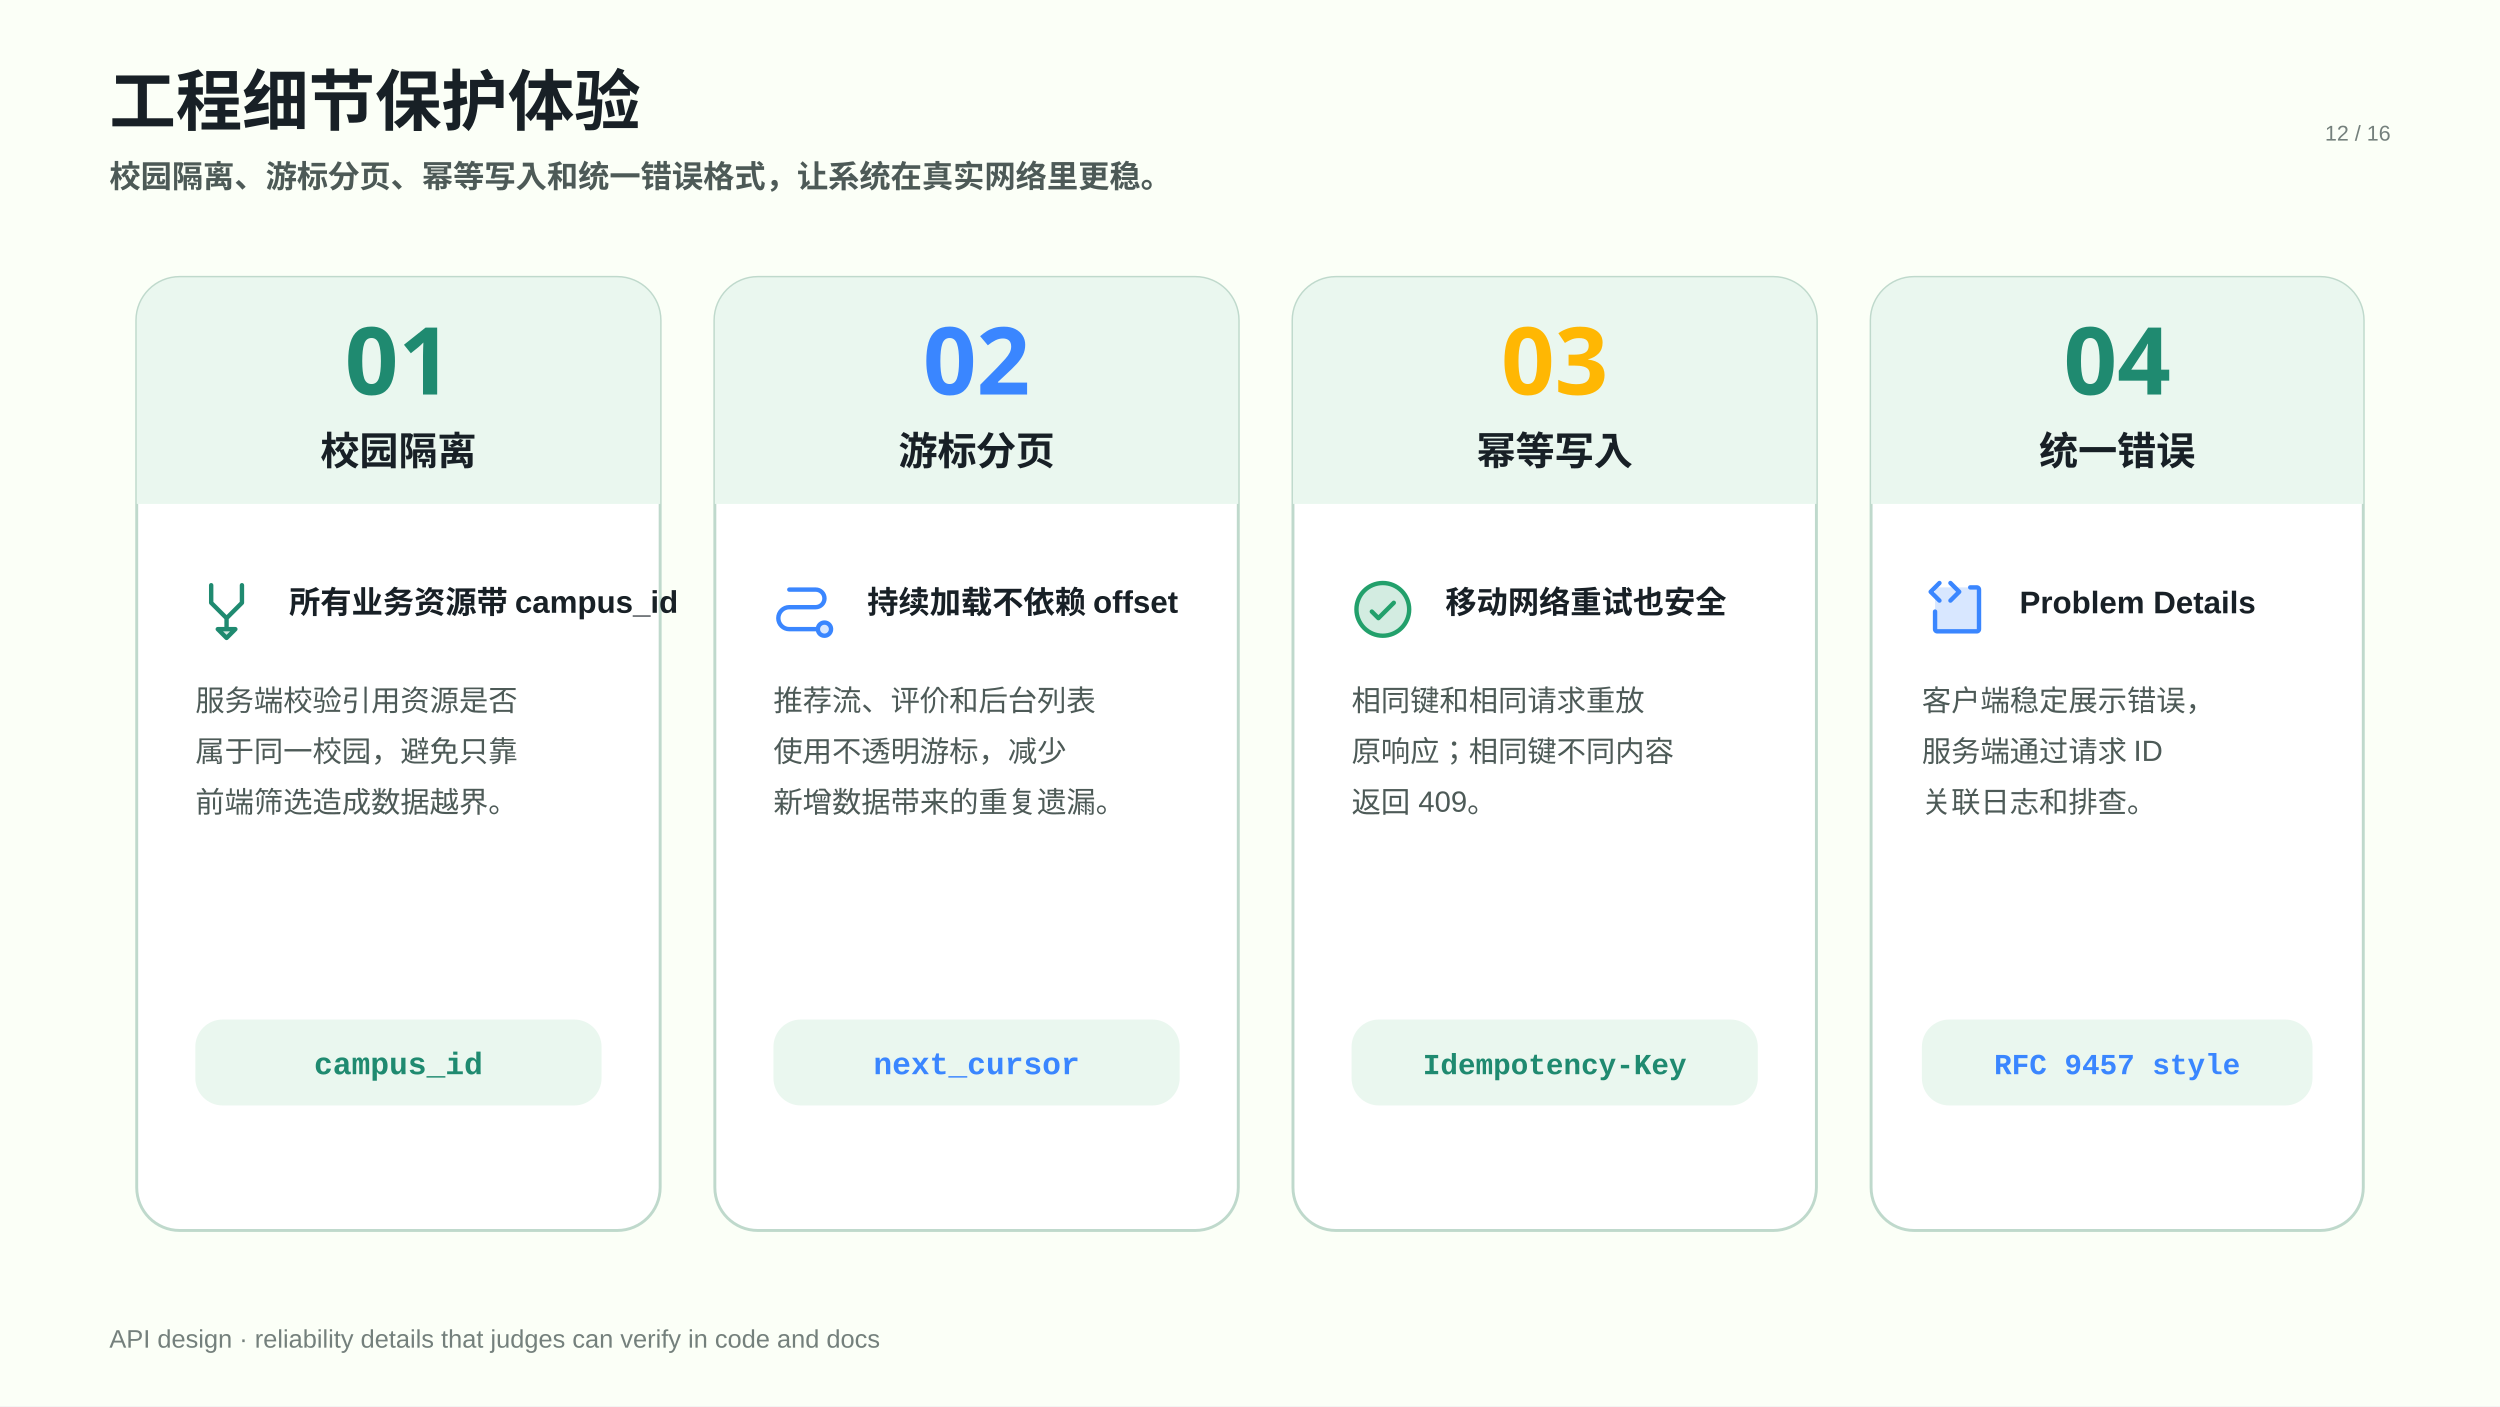
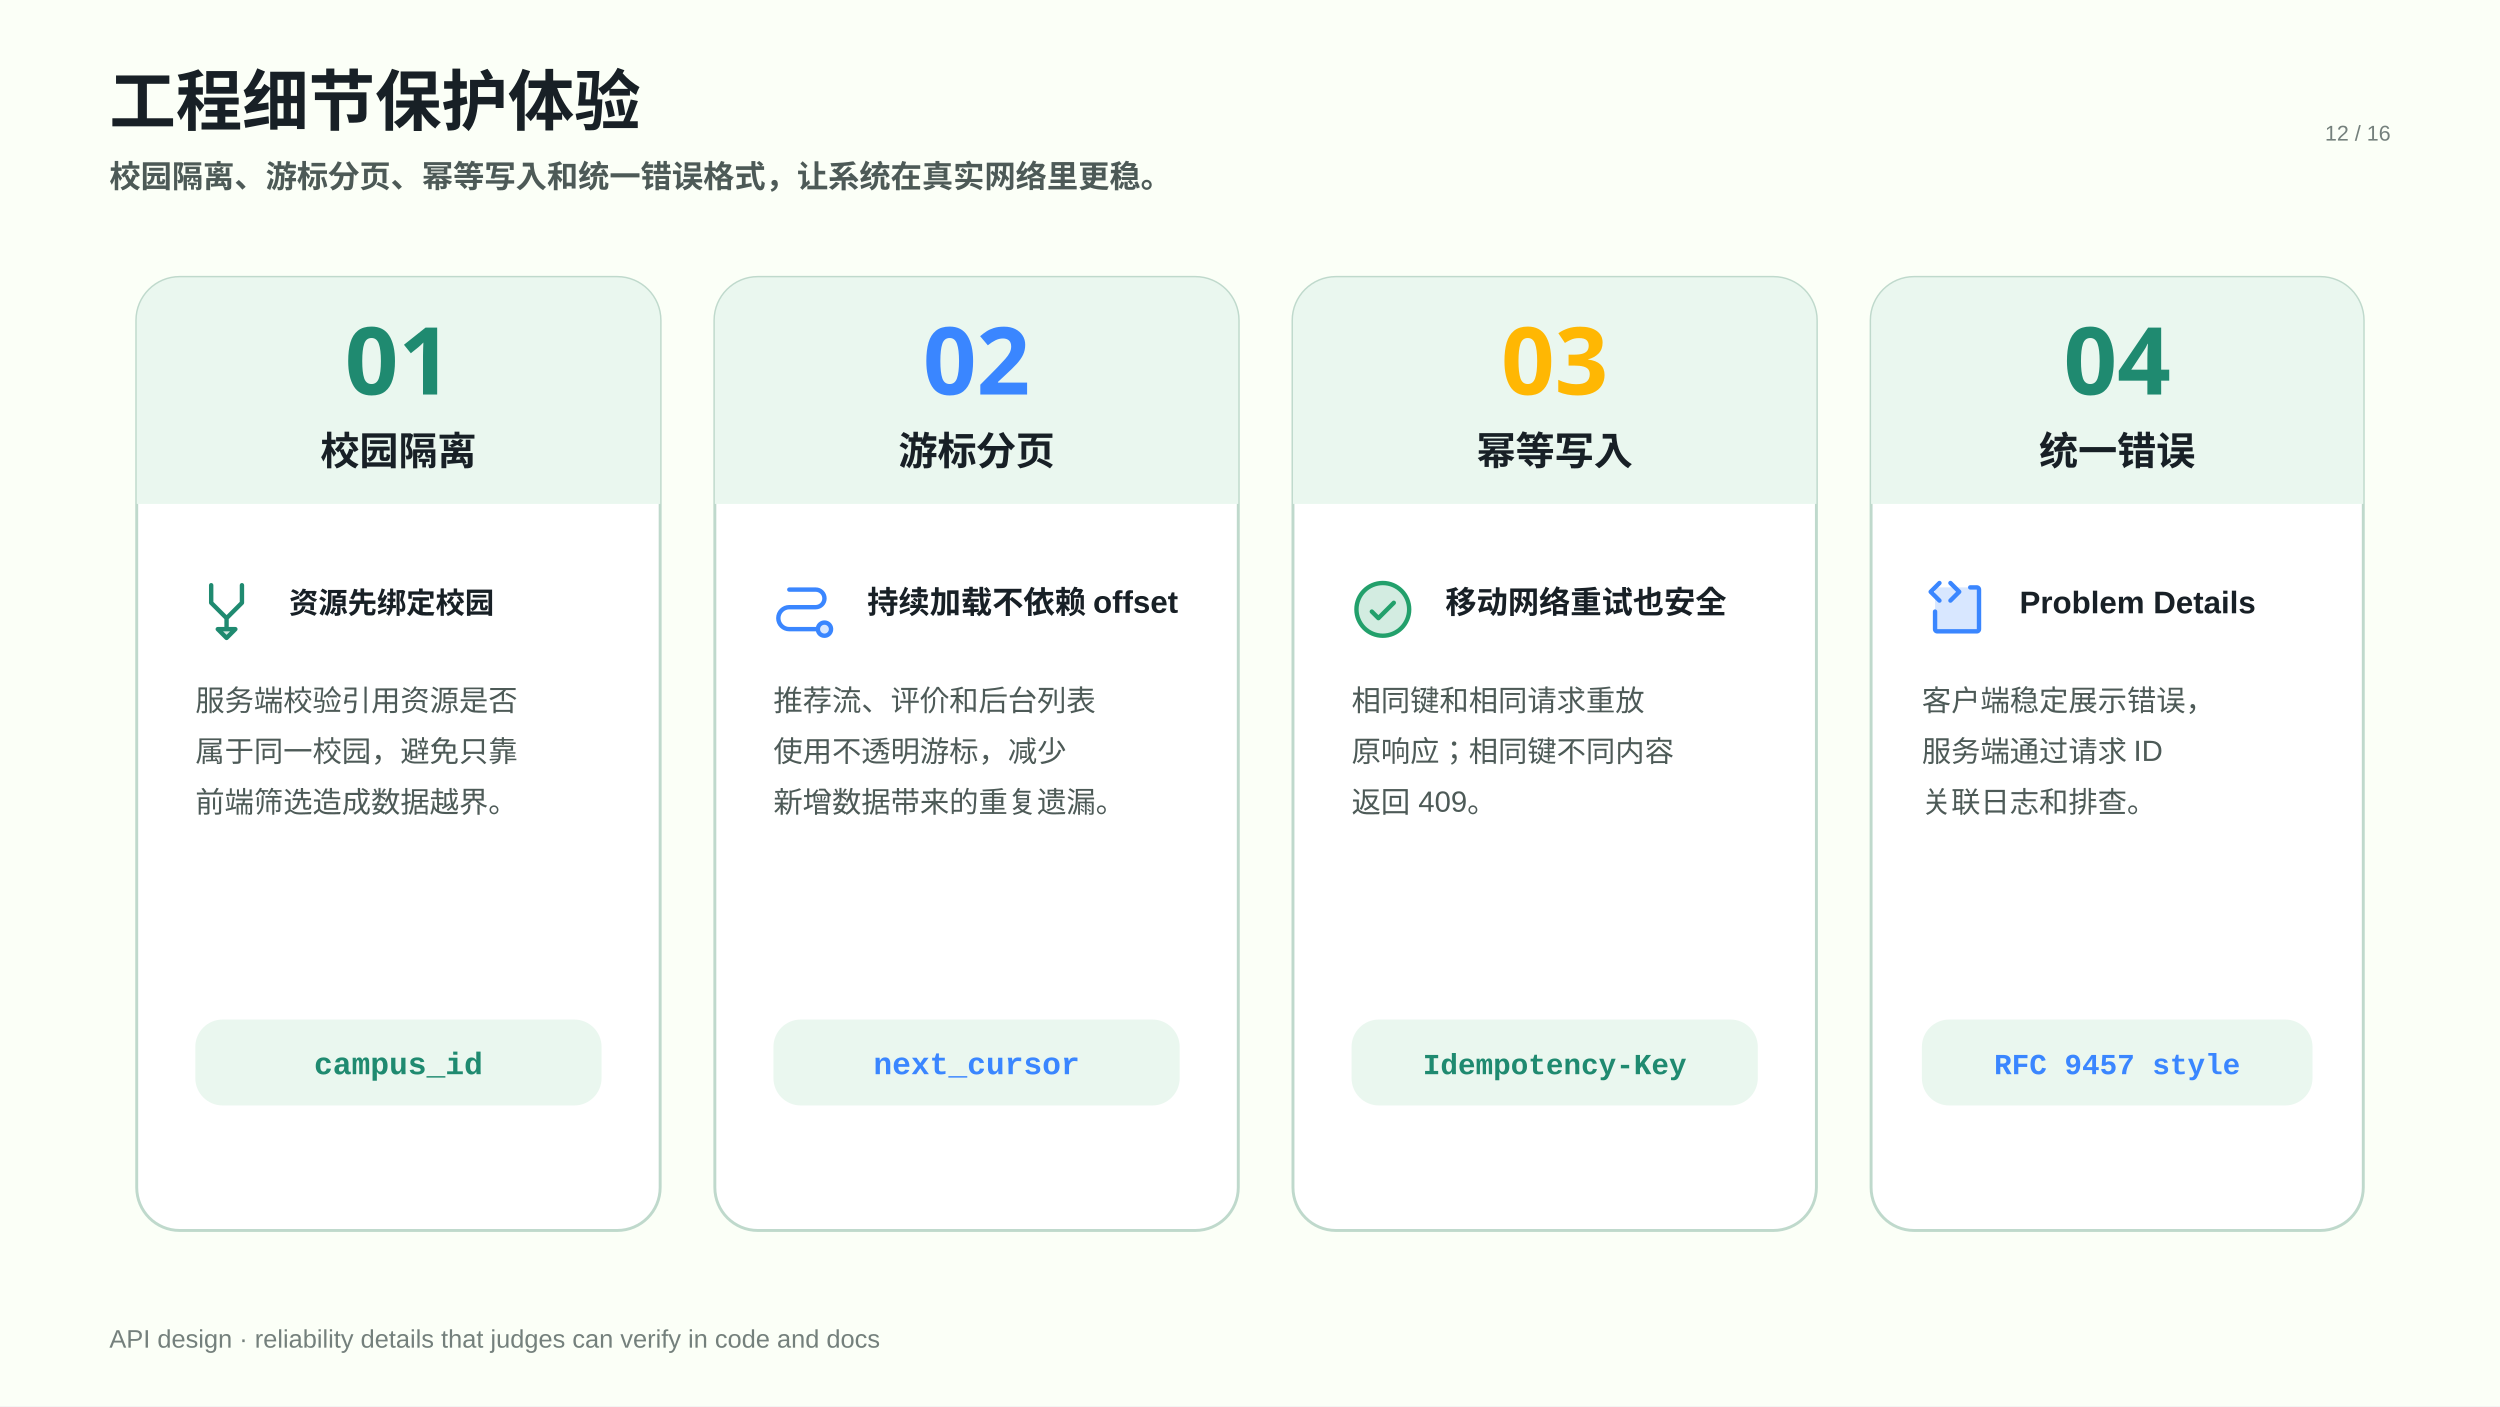
<svg xmlns="http://www.w3.org/2000/svg" viewBox="0 0 1280 720" width="1280" height="720">
  <g id="background">
    <rect x="0" y="0" width="1280" height="720" fill="#FBFFF7" />
  </g>
  <g id="header">
    <text x="56" y="64" font-family="'Trebuchet MS', 'Microsoft YaHei', 'PingFang SC', sans-serif" font-size="34" font-weight="800" fill="#182026">工程细节保护体验</text>
    <text x="56" y="96" font-family="'Microsoft YaHei', 'PingFang SC', Arial, sans-serif" font-size="16" font-weight="700" fill="#4D5A57">校园隔离、游标分页、幂等写入和统一错误格式，让系统在真实网络里更稳。</text>
    <text x="1224" y="72" text-anchor="end" font-family="'Microsoft YaHei', 'PingFang SC', Arial, sans-serif" font-size="11" fill="#74807C">12 / 16</text>
  </g>
  <g id="pillar-campus">
    <path fill="#FFFFFF" stroke="#BFD9CC" stroke-width="1.5" d="M92,142 H316 A22,22 0 0 1 338,164 V608 A22,22 0 0 1 316,630 H92 A22,22 0 0 1 70,608 V164 A22,22 0 0 1 92,142 Z" />
    <path d="M 92 142 H 316 A 22 22 0 0 1 338 164 V 258 H 70 V 164 A 22 22 0 0 1 92 142 Z" fill="#EAF7EF" />
    <text x="204" y="202" text-anchor="middle" font-family="'Trebuchet MS', 'Microsoft YaHei', 'PingFang SC', sans-serif" font-size="48" font-weight="800" fill="#1F8A70">01</text>
    <text x="204" y="238" text-anchor="middle" font-family="'Microsoft YaHei', 'PingFang SC', Arial, sans-serif" font-size="20" font-weight="800" fill="#182026">校园隔离</text>
    <g transform="translate(98, 294) scale(0.140625)" fill="#1F8A70">
      <path d="M160,200l-32,32L96,200Z" opacity="0.2" />
      <path d="M184,32a8,8,0,0,0-8,8v60.69l-48,48-48-48V40a8,8,0,0,0-16,0v64a8,8,0,0,0,2.34,5.66L120,163.31V192H96a8,8,0,0,0-5.66,13.66l32,32a8,8,0,0,0,11.32,0l32-32A8,8,0,0,0,160,192H136V163.31l53.66-53.65A8,8,0,0,0,192,104V40A8,8,0,0,0,184,32ZM128,220.69,115.31,208h25.38Z" />
    </g>
-     <text x="148" y="314" font-family="'Microsoft YaHei', 'PingFang SC', Arial, sans-serif" font-size="16" font-weight="800" fill="#182026">所有业务资源带 campus_id</text>
+     <text x="148" y="314" font-family="'Microsoft YaHei', 'PingFang SC', Arial, sans-serif" font-size="15" font-weight="800" fill="#182026">资源先绑定校园</text>
    <text font-family="'Microsoft YaHei', 'PingFang SC', Arial, sans-serif" font-size="15" fill="#4D5A57" x="100" y="364">服务端校验引用资源是否</text>
    <text font-family="'Microsoft YaHei', 'PingFang SC', Arial, sans-serif" font-size="15" fill="#4D5A57" x="100" y="390">属于同一校园，避免只靠</text>
    <text font-family="'Microsoft YaHei', 'PingFang SC', Arial, sans-serif" font-size="15" fill="#4D5A57" x="100" y="416">前端筛选造成数据越界。</text>
    <path fill="#EAF7EF" d="M114,522 H294 A14,14 0 0 1 308,536 V552 A14,14 0 0 1 294,566 H114 A14,14 0 0 1 100,552 V536 A14,14 0 0 1 114,522 Z" />
    <text x="204" y="550" text-anchor="middle" font-family="Consolas, 'Courier New', monospace" font-size="16" font-weight="700" fill="#1F8A70">campus_id</text>
  </g>
  <g id="pillar-cursor">
    <path fill="#FFFFFF" stroke="#BFD9CC" stroke-width="1.5" d="M388,142 H612 A22,22 0 0 1 634,164 V608 A22,22 0 0 1 612,630 H388 A22,22 0 0 1 366,608 V164 A22,22 0 0 1 388,142 Z" />
    <path d="M 388 142 H 612 A 22 22 0 0 1 634 164 V 258 H 366 V 164 A 22 22 0 0 1 388 142 Z" fill="#EAF7EF" />
    <text x="500" y="202" text-anchor="middle" font-family="'Trebuchet MS', 'Microsoft YaHei', 'PingFang SC', sans-serif" font-size="48" font-weight="800" fill="#3A86FF">02</text>
    <text x="500" y="238" text-anchor="middle" font-family="'Microsoft YaHei', 'PingFang SC', Arial, sans-serif" font-size="20" font-weight="800" fill="#182026">游标分页</text>
    <g transform="translate(394, 294) scale(0.140625)" fill="#3A86FF">
      <path d="M224,200a24,24,0,1,1-24-24A24,24,0,0,1,224,200Z" opacity="0.2" />
      <path d="M200,168a32.06,32.06,0,0,0-31,24H72a32,32,0,0,1,0-64h96a40,40,0,0,0,0-80H72a8,8,0,0,0,0,16h96a24,24,0,0,1,0,48H72a48,48,0,0,0,0,96h97a32,32,0,1,0,31-40Zm0,48a16,16,0,1,1,16-16A16,16,0,0,1,200,216Z" />
    </g>
    <text x="444" y="314" font-family="'Microsoft YaHei', 'PingFang SC', Arial, sans-serif" font-size="16" font-weight="800" fill="#182026">持续加载不依赖 offset</text>
    <text font-family="'Microsoft YaHei', 'PingFang SC', Arial, sans-serif" font-size="15" fill="#4D5A57" x="396" y="364">推荐流、评价和后台列表</text>
    <text font-family="'Microsoft YaHei', 'PingFang SC', Arial, sans-serif" font-size="15" fill="#4D5A57" x="396" y="390">使用不透明游标，减少</text>
    <text font-family="'Microsoft YaHei', 'PingFang SC', Arial, sans-serif" font-size="15" fill="#4D5A57" x="396" y="416">新增数据带来的重复遗漏。</text>
    <path fill="#EAF7EF" d="M410,522 H590 A14,14 0 0 1 604,536 V552 A14,14 0 0 1 590,566 H410 A14,14 0 0 1 396,552 V536 A14,14 0 0 1 410,522 Z" />
    <text x="500" y="550" text-anchor="middle" font-family="Consolas, 'Courier New', monospace" font-size="16" font-weight="700" fill="#3A86FF">next_cursor</text>
  </g>
  <g id="pillar-idempotent">
    <path fill="#FFFFFF" stroke="#BFD9CC" stroke-width="1.5" d="M684,142 H908 A22,22 0 0 1 930,164 V608 A22,22 0 0 1 908,630 H684 A22,22 0 0 1 662,608 V164 A22,22 0 0 1 684,142 Z" />
    <path d="M 684 142 H 908 A 22 22 0 0 1 930 164 V 258 H 662 V 164 A 22 22 0 0 1 684 142 Z" fill="#EAF7EF" />
    <text x="796" y="202" text-anchor="middle" font-family="'Trebuchet MS', 'Microsoft YaHei', 'PingFang SC', sans-serif" font-size="48" font-weight="800" fill="#FFB703">03</text>
    <text x="796" y="238" text-anchor="middle" font-family="'Microsoft YaHei', 'PingFang SC', Arial, sans-serif" font-size="20" font-weight="800" fill="#182026">幂等写入</text>
    <g transform="translate(690, 294) scale(0.140625)" fill="#22A06B">
      <path d="M224,128a96,96,0,1,1-96-96A96,96,0,0,1,224,128Z" opacity="0.2" />
      <path d="M173.66,98.34a8,8,0,0,1,0,11.32l-56,56a8,8,0,0,1-11.32,0l-24-24a8,8,0,0,1,11.32-11.32L112,148.69l50.34-50.35A8,8,0,0,1,173.66,98.34ZM232,128A104,104,0,1,1,128,24,104.11,104.11,0,0,1,232,128Zm-16,0a88,88,0,1,0-88,88A88.1,88.1,0,0,0,216,128Z" />
    </g>
    <text x="740" y="314" font-family="'Microsoft YaHei', 'PingFang SC', Arial, sans-serif" font-size="16" font-weight="800" fill="#182026">移动网络重试也安全</text>
    <text font-family="'Microsoft YaHei', 'PingFang SC', Arial, sans-serif" font-size="15" fill="#4D5A57" x="692" y="364">相同键和相同请求重放</text>
    <text font-family="'Microsoft YaHei', 'PingFang SC', Arial, sans-serif" font-size="15" fill="#4D5A57" x="692" y="390">原响应；相同键不同内容</text>
    <text font-family="'Microsoft YaHei', 'PingFang SC', Arial, sans-serif" font-size="15" fill="#4D5A57" x="692" y="416">返回 409。</text>
    <path fill="#EAF7EF" d="M706,522 H886 A14,14 0 0 1 900,536 V552 A14,14 0 0 1 886,566 H706 A14,14 0 0 1 692,552 V536 A14,14 0 0 1 706,522 Z" />
    <text x="796" y="550" text-anchor="middle" font-family="Consolas, 'Courier New', monospace" font-size="15" font-weight="700" fill="#1F8A70">Idempotency-Key</text>
  </g>
  <g id="pillar-problem">
    <path fill="#FFFFFF" stroke="#BFD9CC" stroke-width="1.5" d="M980,142 H1188 A22,22 0 0 1 1210,164 V608 A22,22 0 0 1 1188,630 H980 A22,22 0 0 1 958,608 V164 A22,22 0 0 1 980,142 Z" />
    <path d="M 980 142 H 1188 A 22 22 0 0 1 1210 164 V 258 H 958 V 164 A 22 22 0 0 1 980 142 Z" fill="#EAF7EF" />
    <text x="1084" y="202" text-anchor="middle" font-family="'Trebuchet MS', 'Microsoft YaHei', 'PingFang SC', sans-serif" font-size="48" font-weight="800" fill="#1F8A70">04</text>
    <text x="1084" y="238" text-anchor="middle" font-family="'Microsoft YaHei', 'PingFang SC', Arial, sans-serif" font-size="20" font-weight="800" fill="#182026">统一错误</text>
    <g transform="translate(984, 294) scale(0.140625)" fill="#3A86FF">
      <path d="M208,56V200a8,8,0,0,1-8,8H56a8,8,0,0,1-8-8V56a8,8,0,0,1,8-8H200A8,8,0,0,1,208,56Z" opacity="0.2" />
      <path d="M58.34,101.66l-32-32a8,8,0,0,1,0-11.32l32-32A8,8,0,0,1,69.66,37.66L43.31,64,69.66,90.34a8,8,0,0,1-11.32,11.32Zm40,0a8,8,0,0,0,11.32,0l32-32a8,8,0,0,0,0-11.32l-32-32A8,8,0,0,0,98.34,37.66L124.69,64,98.34,90.34A8,8,0,0,0,98.34,101.66ZM200,40H176a8,8,0,0,0,0,16h24V200H56V136a8,8,0,0,0-16,0v64a16,16,0,0,0,16,16H200a16,16,0,0,0,16-16V56A16,16,0,0,0,200,40Z" />
    </g>
    <text x="1034" y="314" font-family="'Microsoft YaHei', 'PingFang SC', Arial, sans-serif" font-size="16" font-weight="800" fill="#182026">Problem Details</text>
    <text font-family="'Microsoft YaHei', 'PingFang SC', Arial, sans-serif" font-size="15" fill="#4D5A57" x="984" y="364">客户端稳定展示错误，</text>
    <text font-family="'Microsoft YaHei', 'PingFang SC', Arial, sans-serif" font-size="15" fill="#4D5A57" x="984" y="390">服务端通过请求 ID</text>
    <text font-family="'Microsoft YaHei', 'PingFang SC', Arial, sans-serif" font-size="15" fill="#4D5A57" x="984" y="416">关联日志和排查。</text>
    <path fill="#EAF7EF" d="M998,522 H1170 A14,14 0 0 1 1184,536 V552 A14,14 0 0 1 1170,566 H998 A14,14 0 0 1 984,552 V536 A14,14 0 0 1 998,522 Z" />
    <text x="1084" y="550" text-anchor="middle" font-family="Consolas, 'Courier New', monospace" font-size="15" font-weight="700" fill="#3A86FF">RFC 9457 style</text>
  </g>
  <g id="footer">
    <text x="56" y="690" font-family="'Microsoft YaHei', 'PingFang SC', Arial, sans-serif" font-size="13" fill="#74807C">API design · reliability details that judges can verify in code and docs</text>
  </g>
</svg>
